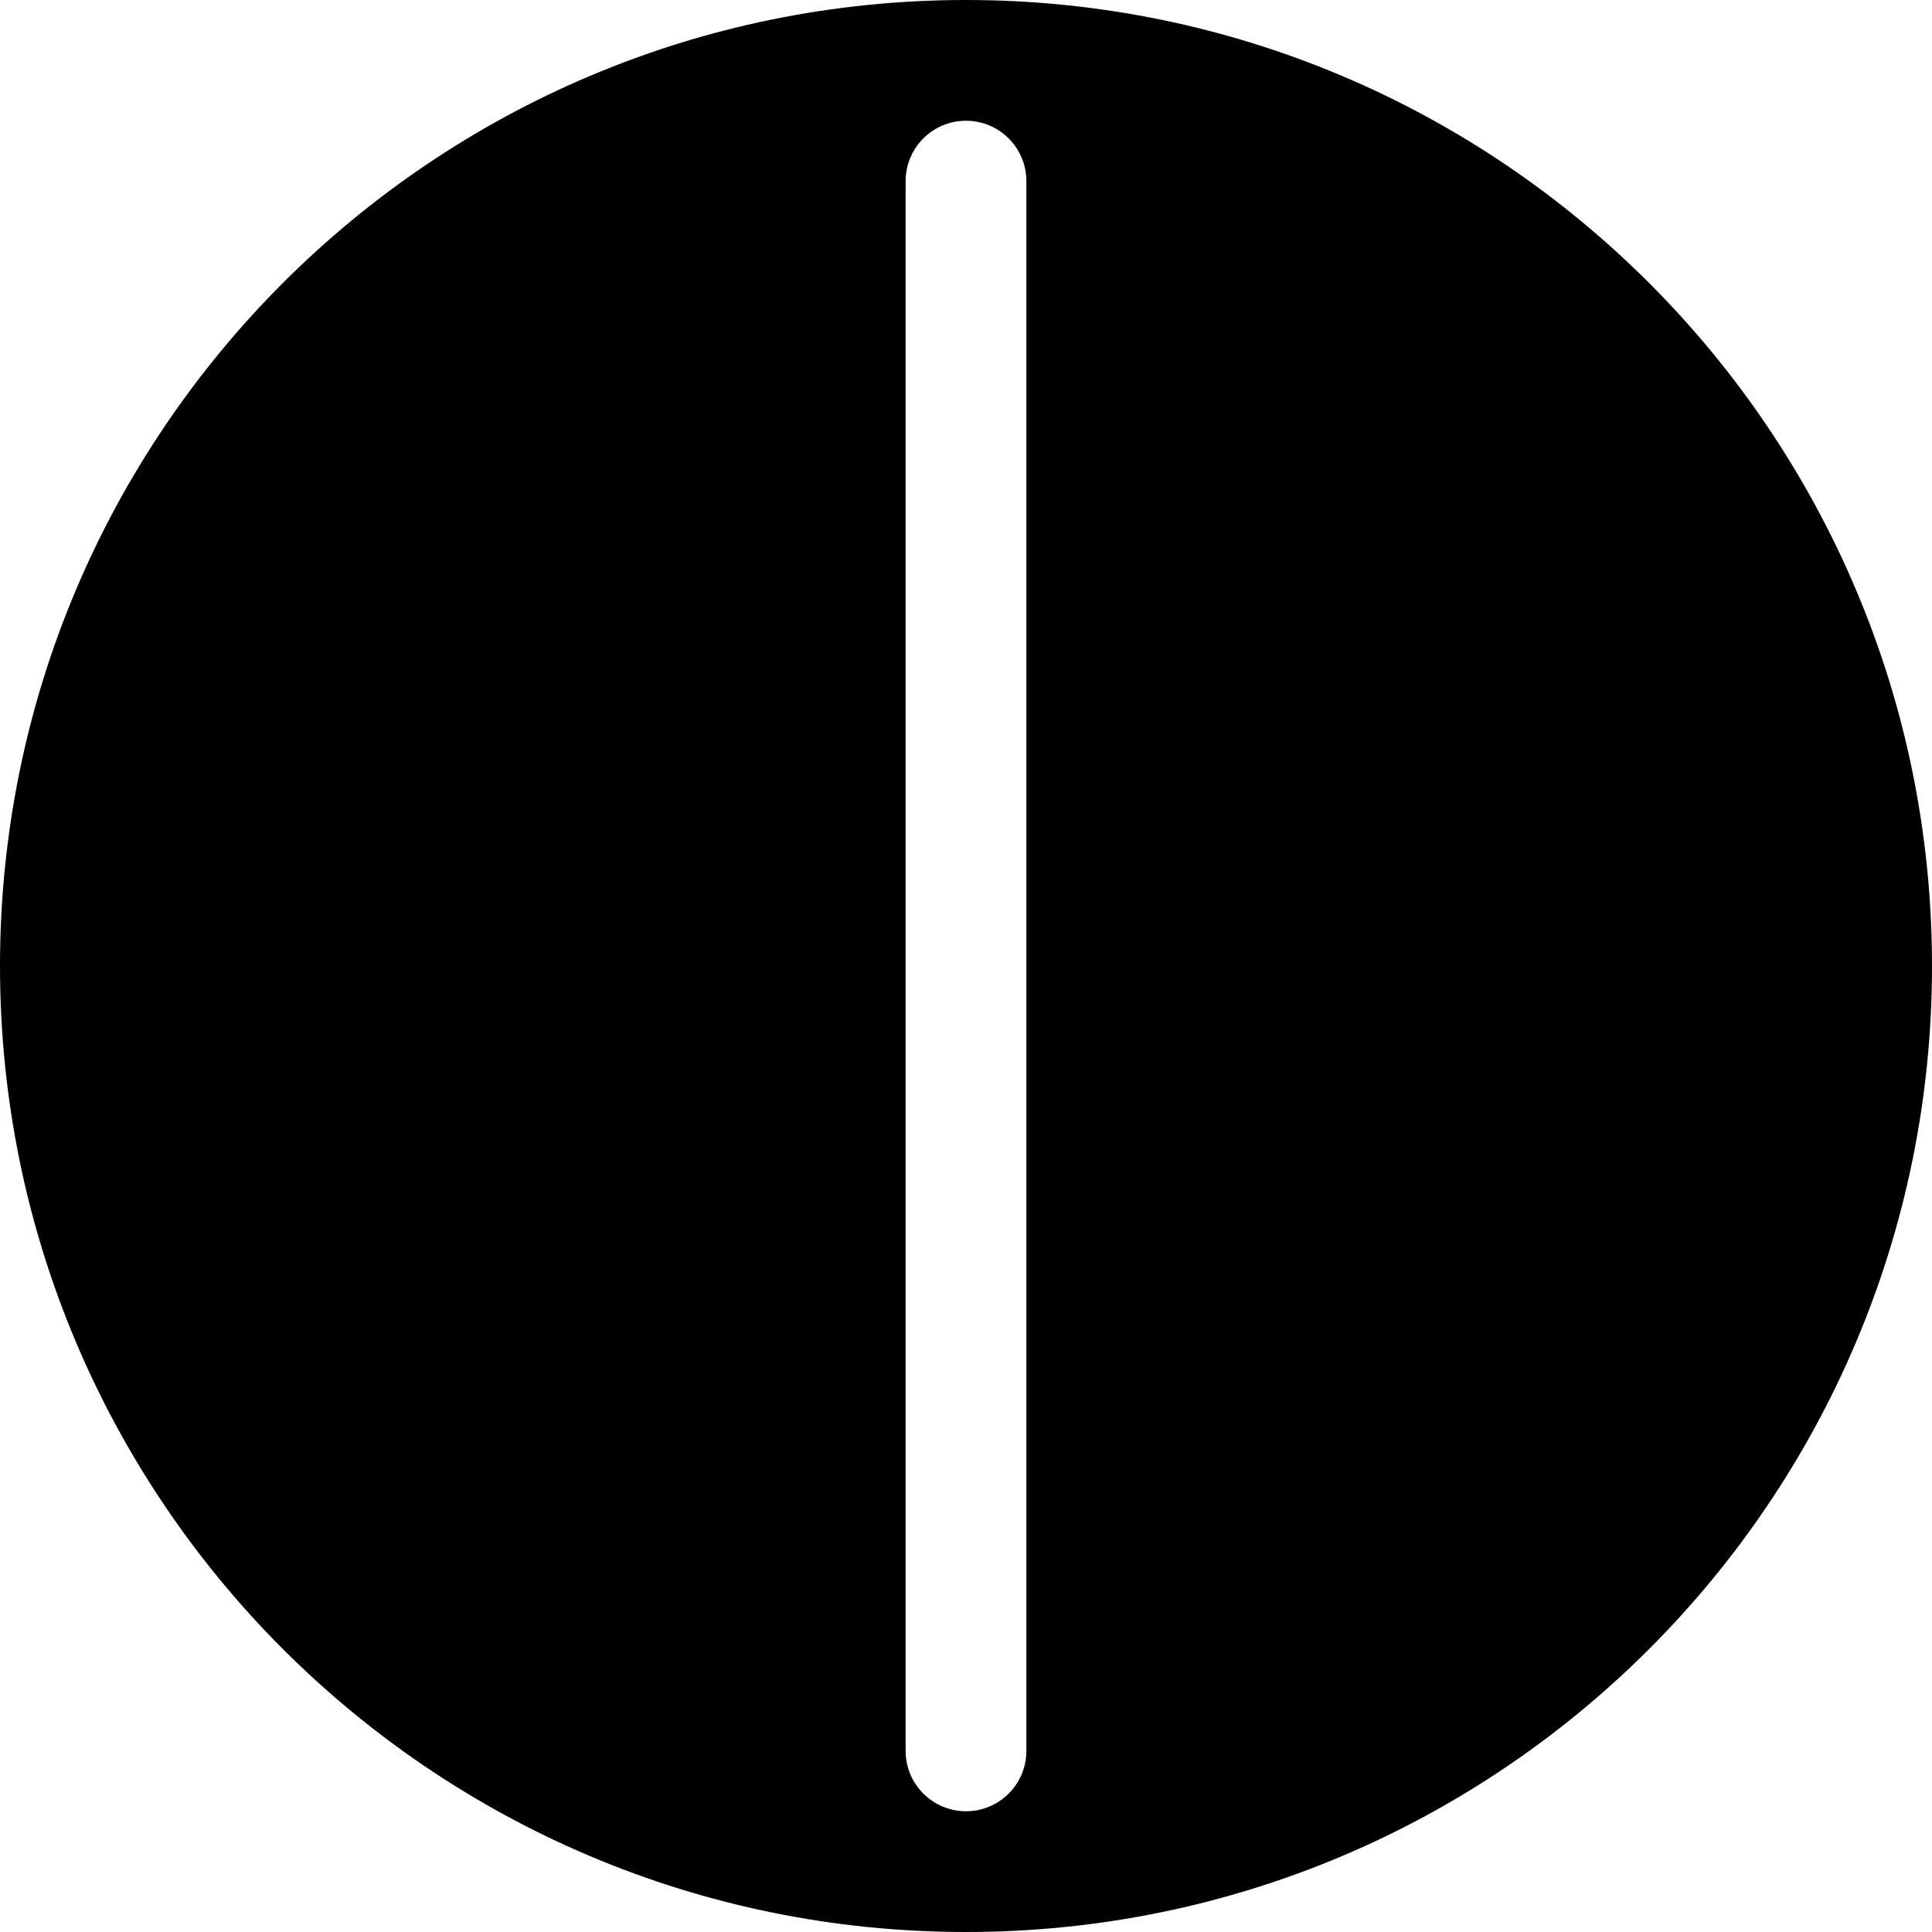
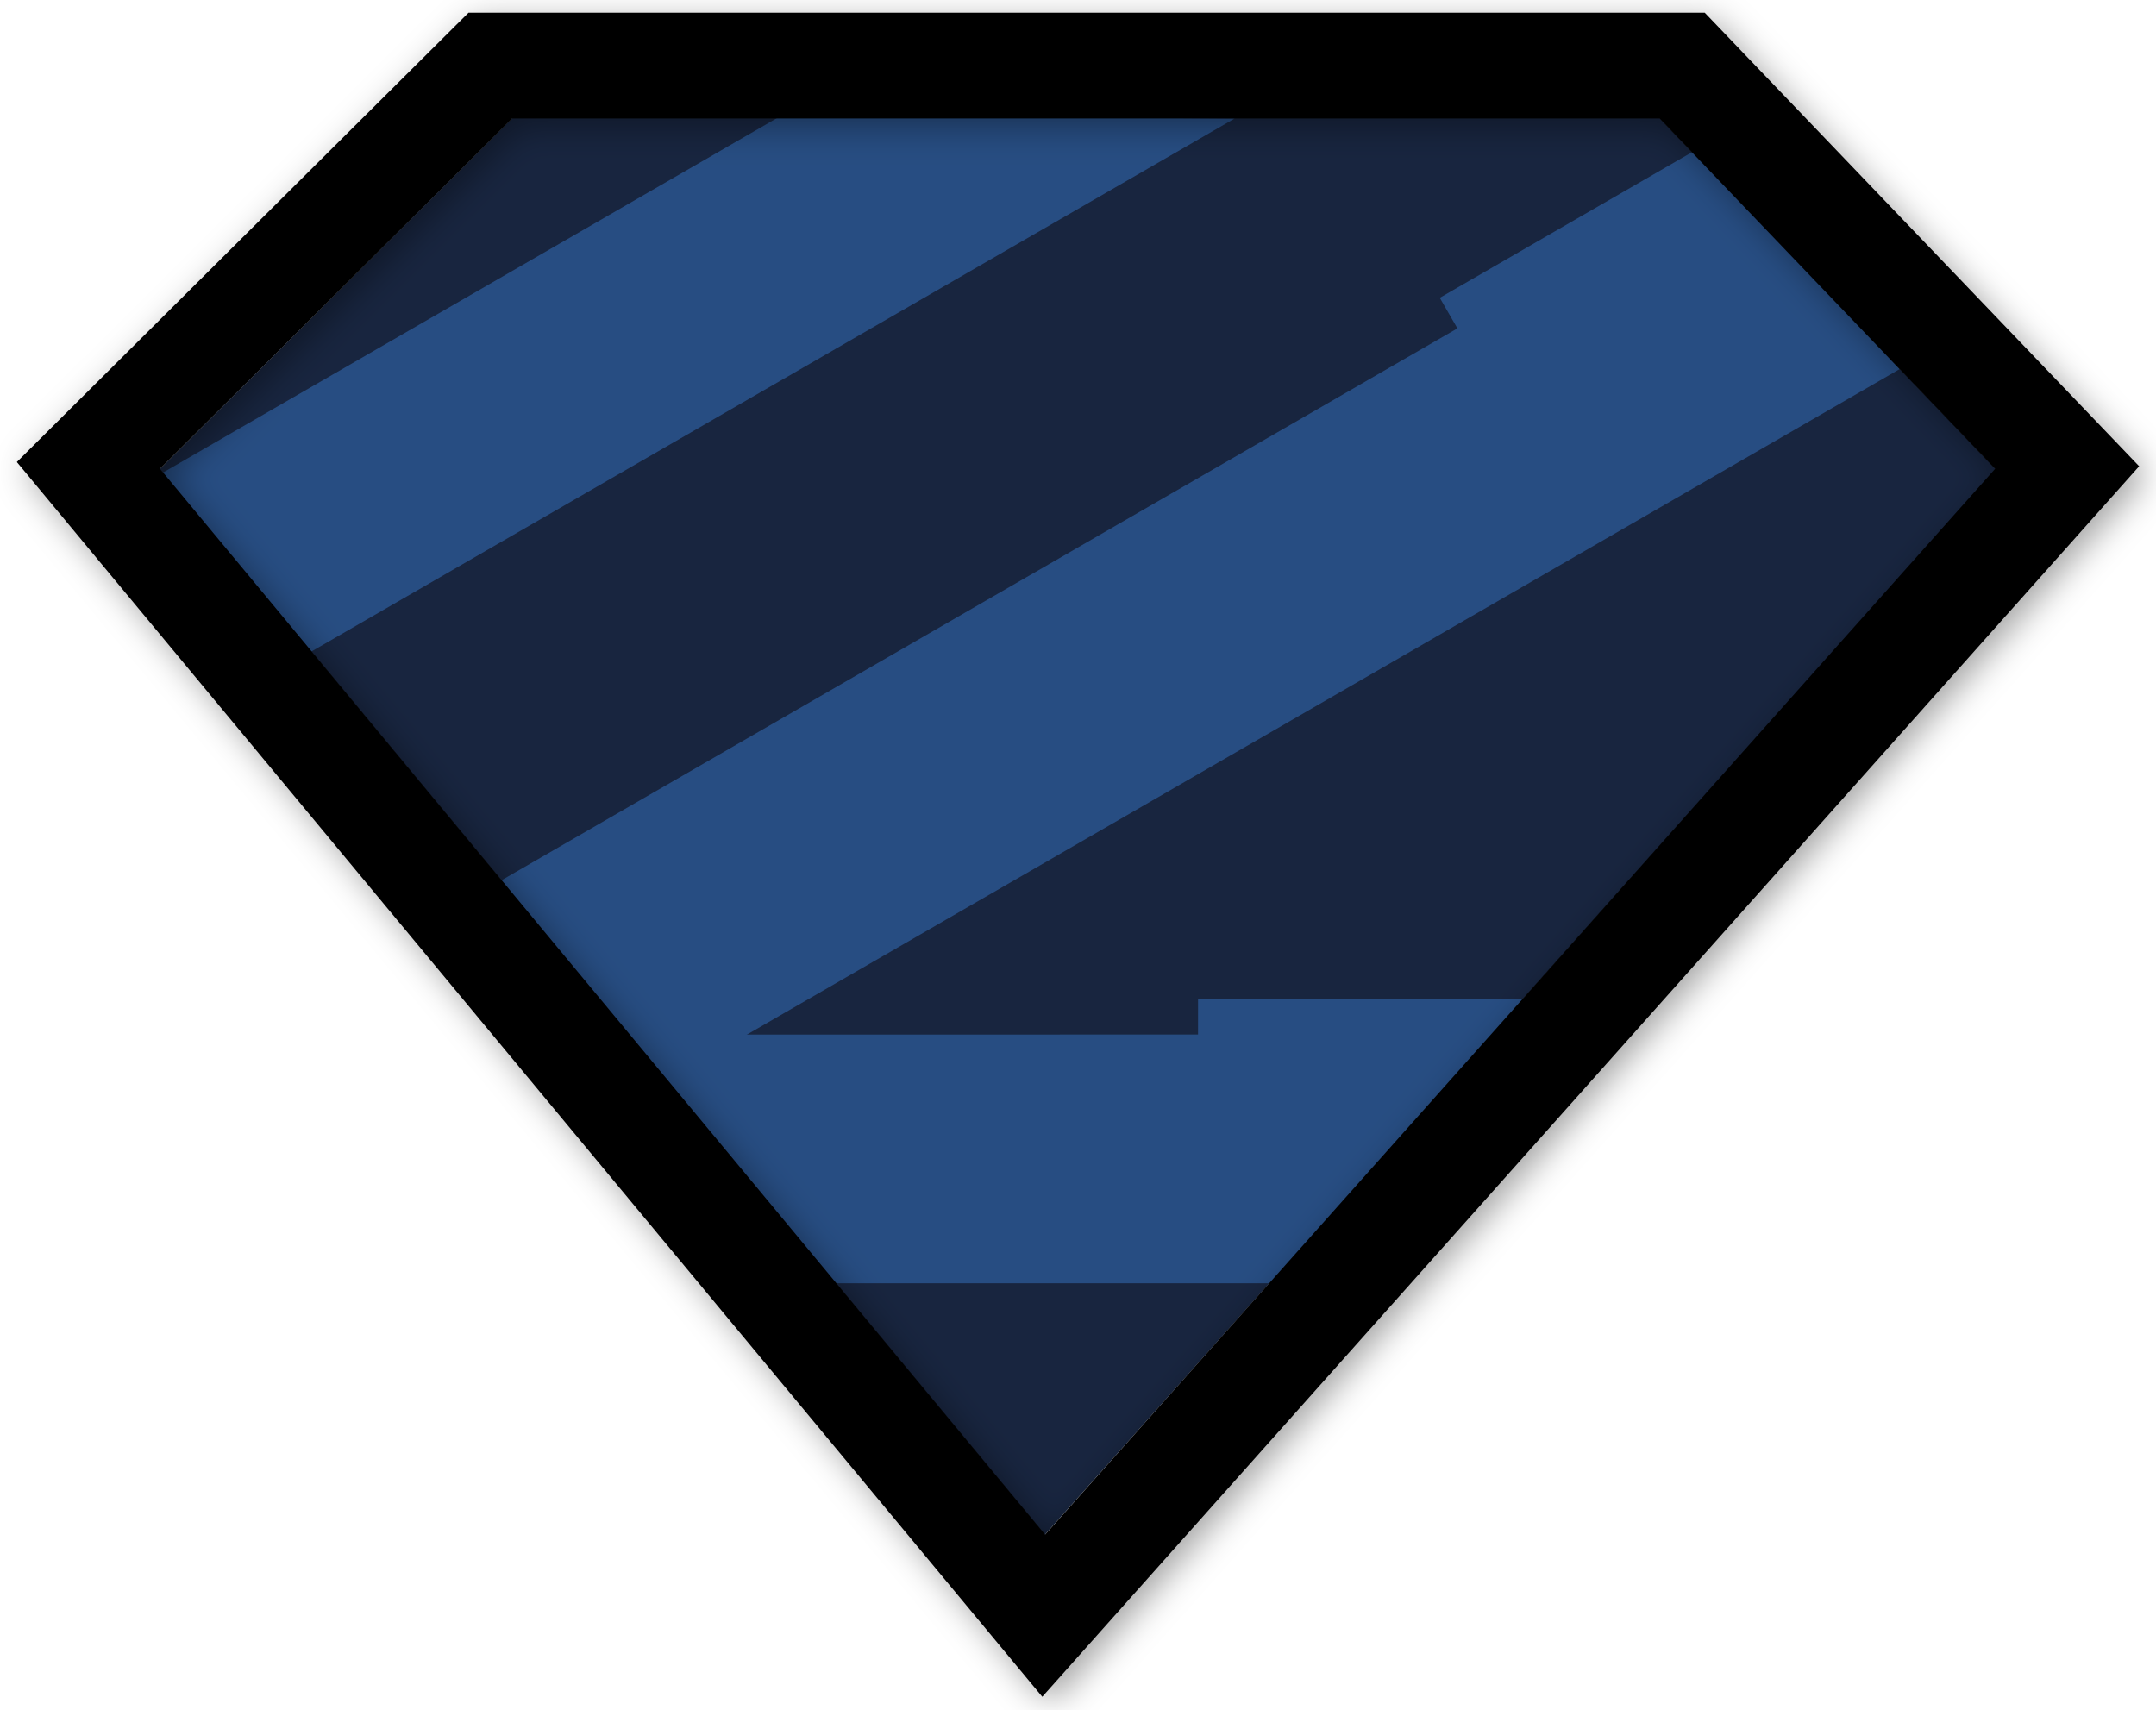
- <svg xmlns="http://www.w3.org/2000/svg" width="800px" height="800px" viewBox="0 0 32 32">
-   <path fill="currentColor" d="M16 32c8.837 0 16-7.163 16-16S24.837 0 16 0S0 7.163 0 16s7.163 16 16 16m-1-29a1 1 0 1 1 2 0v26a1 1 0 1 1-2 0z" />
+ <svg xmlns="http://www.w3.org/2000/svg" width="256" height="203" viewBox="0 0 256 203">
+   <defs>
+     <filter id="logosZod0" width="105.2%" height="106.5%" x="-2.2%" y="-2.8%" filterUnits="objectBoundingBox">
+       <feOffset dx="1" dy="1" in="SourceAlpha" result="shadowOffsetOuter1" />
+       <feGaussianBlur in="shadowOffsetOuter1" result="shadowBlurOuter1" stdDeviation="2" />
+       <feColorMatrix in="shadowBlurOuter1" values="0 0 0 0 0 0 0 0 0 0 0 0 0 0 0 0 0 0 0.36 0" />
+     </filter>
+     <path id="logosZod1" fill="#000" d="M200.42 0H53.63L0 53.355l121.76 146.624l9.714-10.9L252 53.857zm-5.362 12.562l39.84 41.6l-112.8 126.558L17 54.162l41.815-41.6z" />
+   </defs>
+   <g transform="translate(2 1.51)">
+     <path fill="#18253F" d="M58.816 12.522h136.278l39.933 41.691l-112.989 126.553L16.957 54.213z" />
+     <path fill="#274D82" d="M149.427 150.875H96.013l-24.124-29.534l68.364-.002l.002-4.19h39.078z" />
+     <path fill="#274D82" d="M223.56 42.323L76.178 127.414l-19.226-24.052l114.099-65.877l-2.096-3.631l30.391-17.546zm-78.964-29.759L33.93 76.457L16.719 54.972l74.095-42.779z" />
+     <use filter="url(#logosZod0)" href="#logosZod1" />
+     <use fill="#3068B7" href="#logosZod1" />
+   </g>
</svg>
